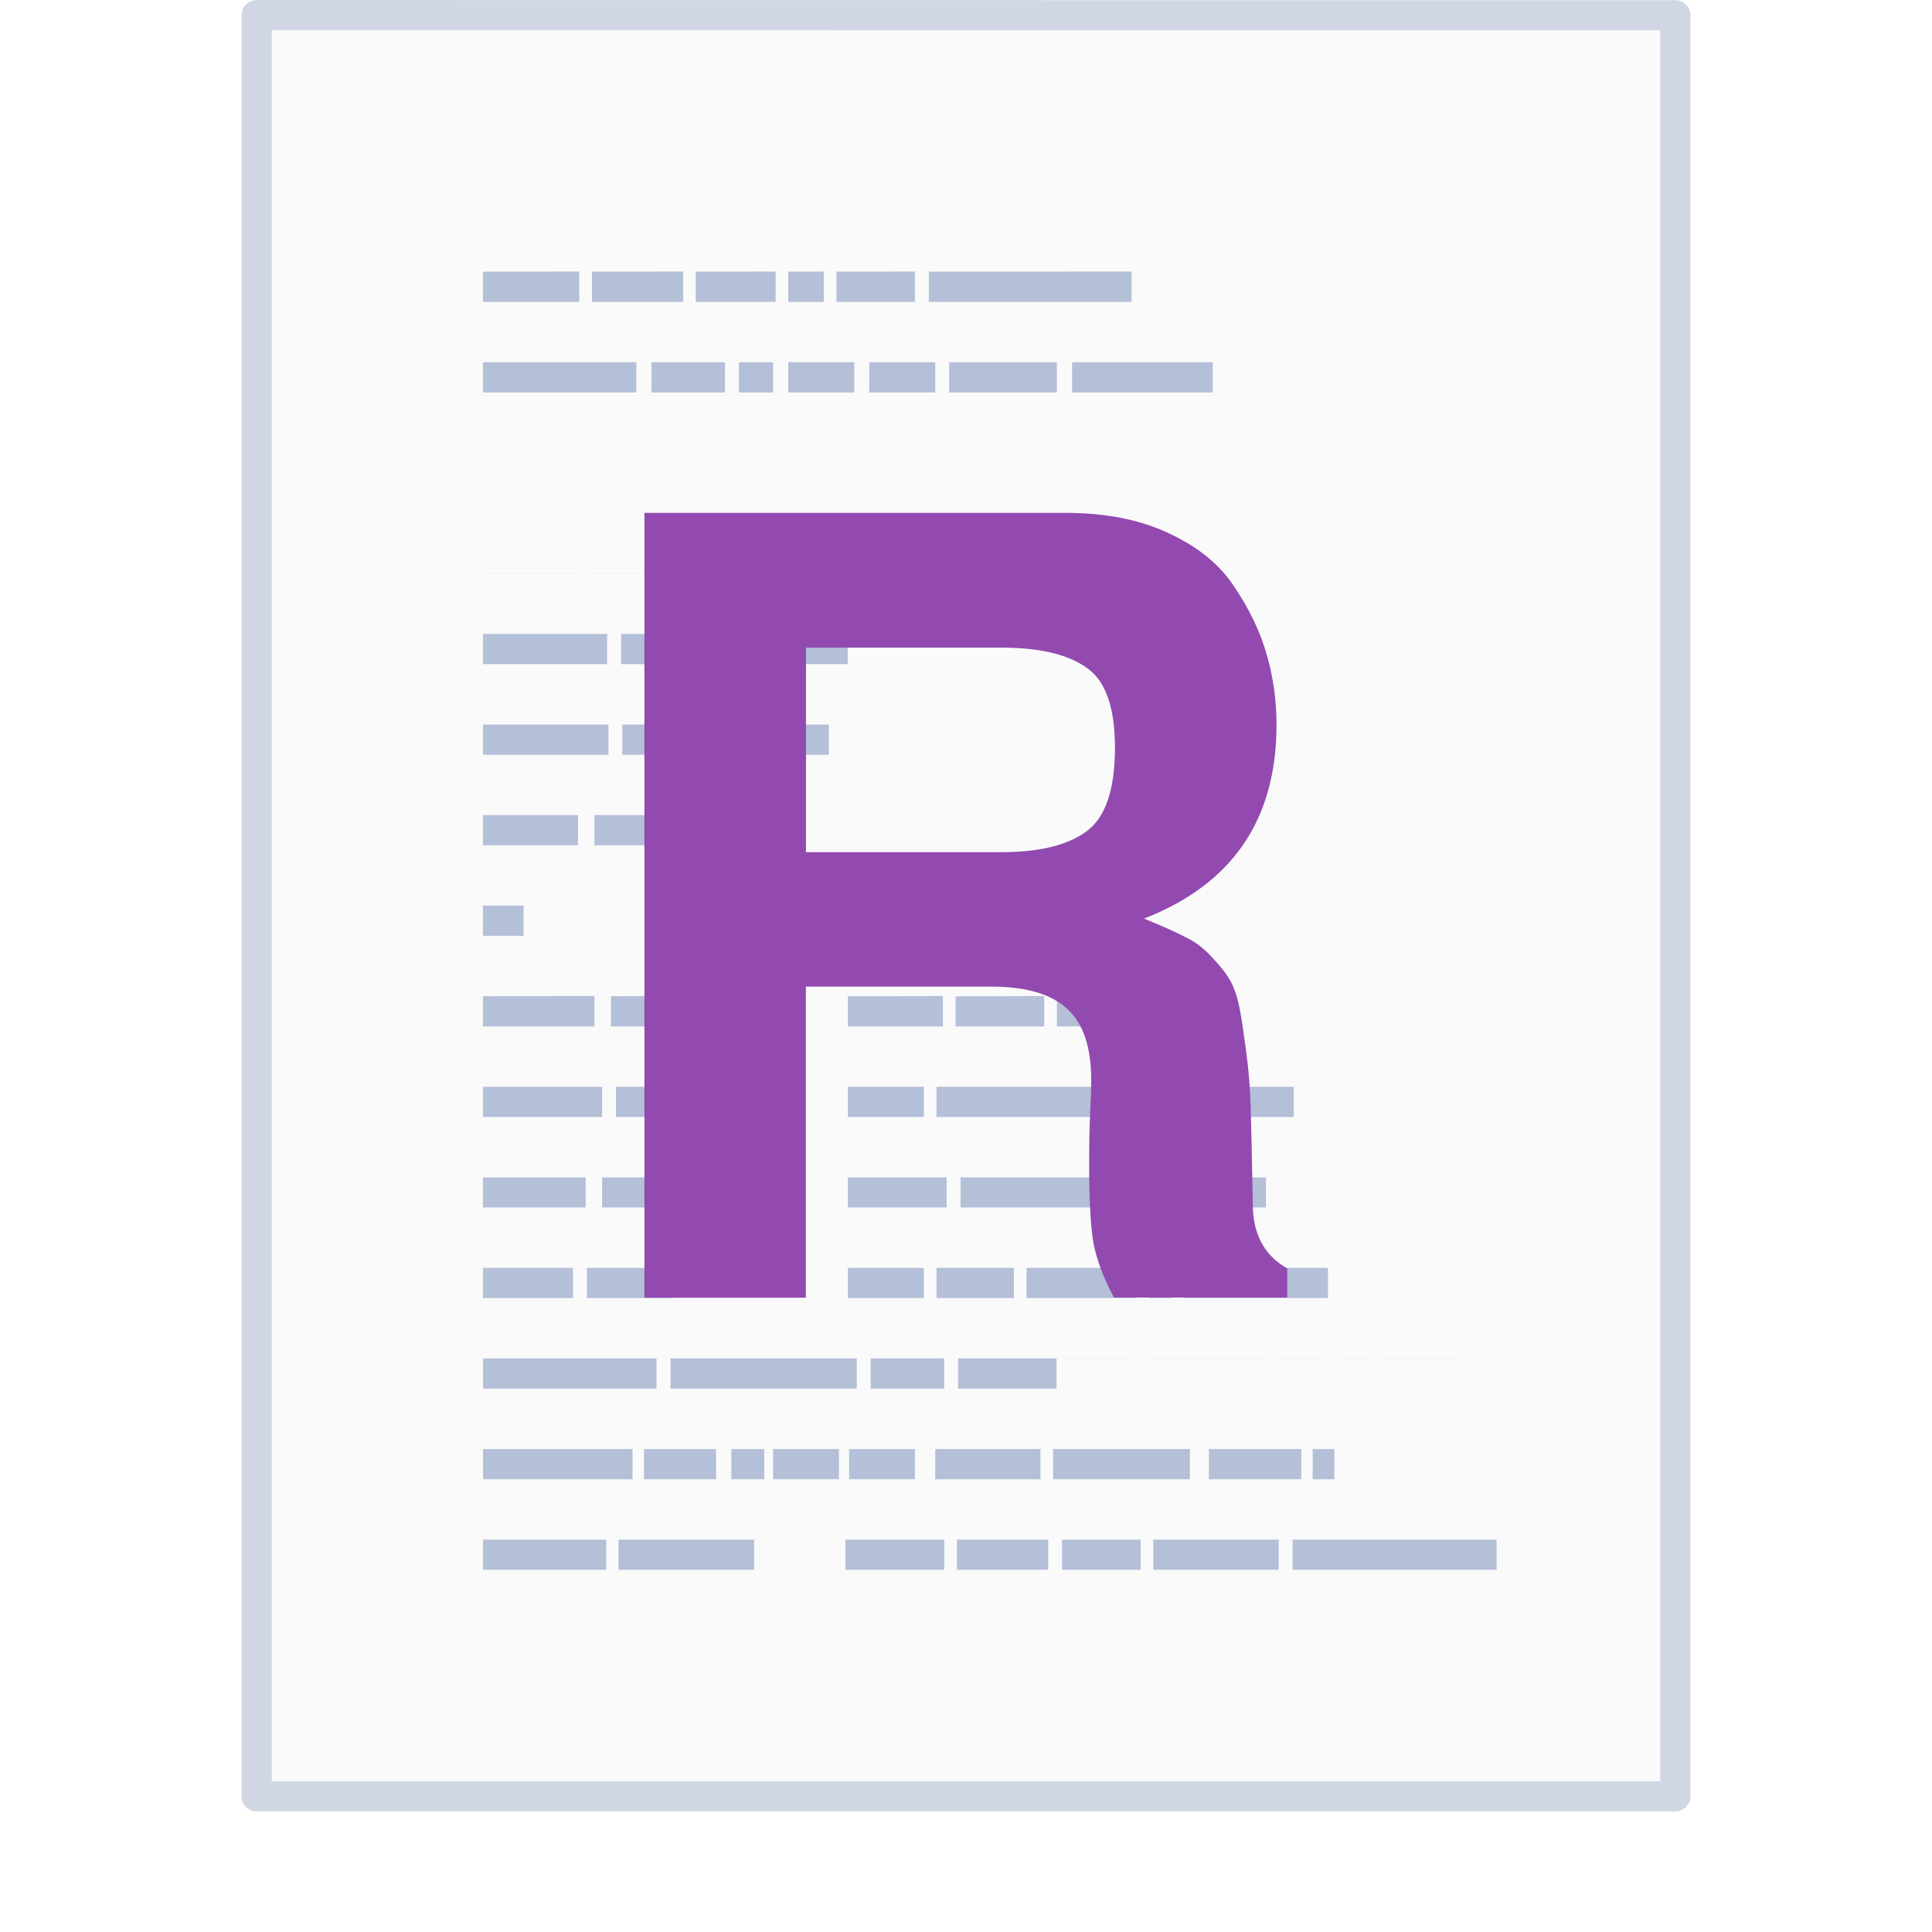
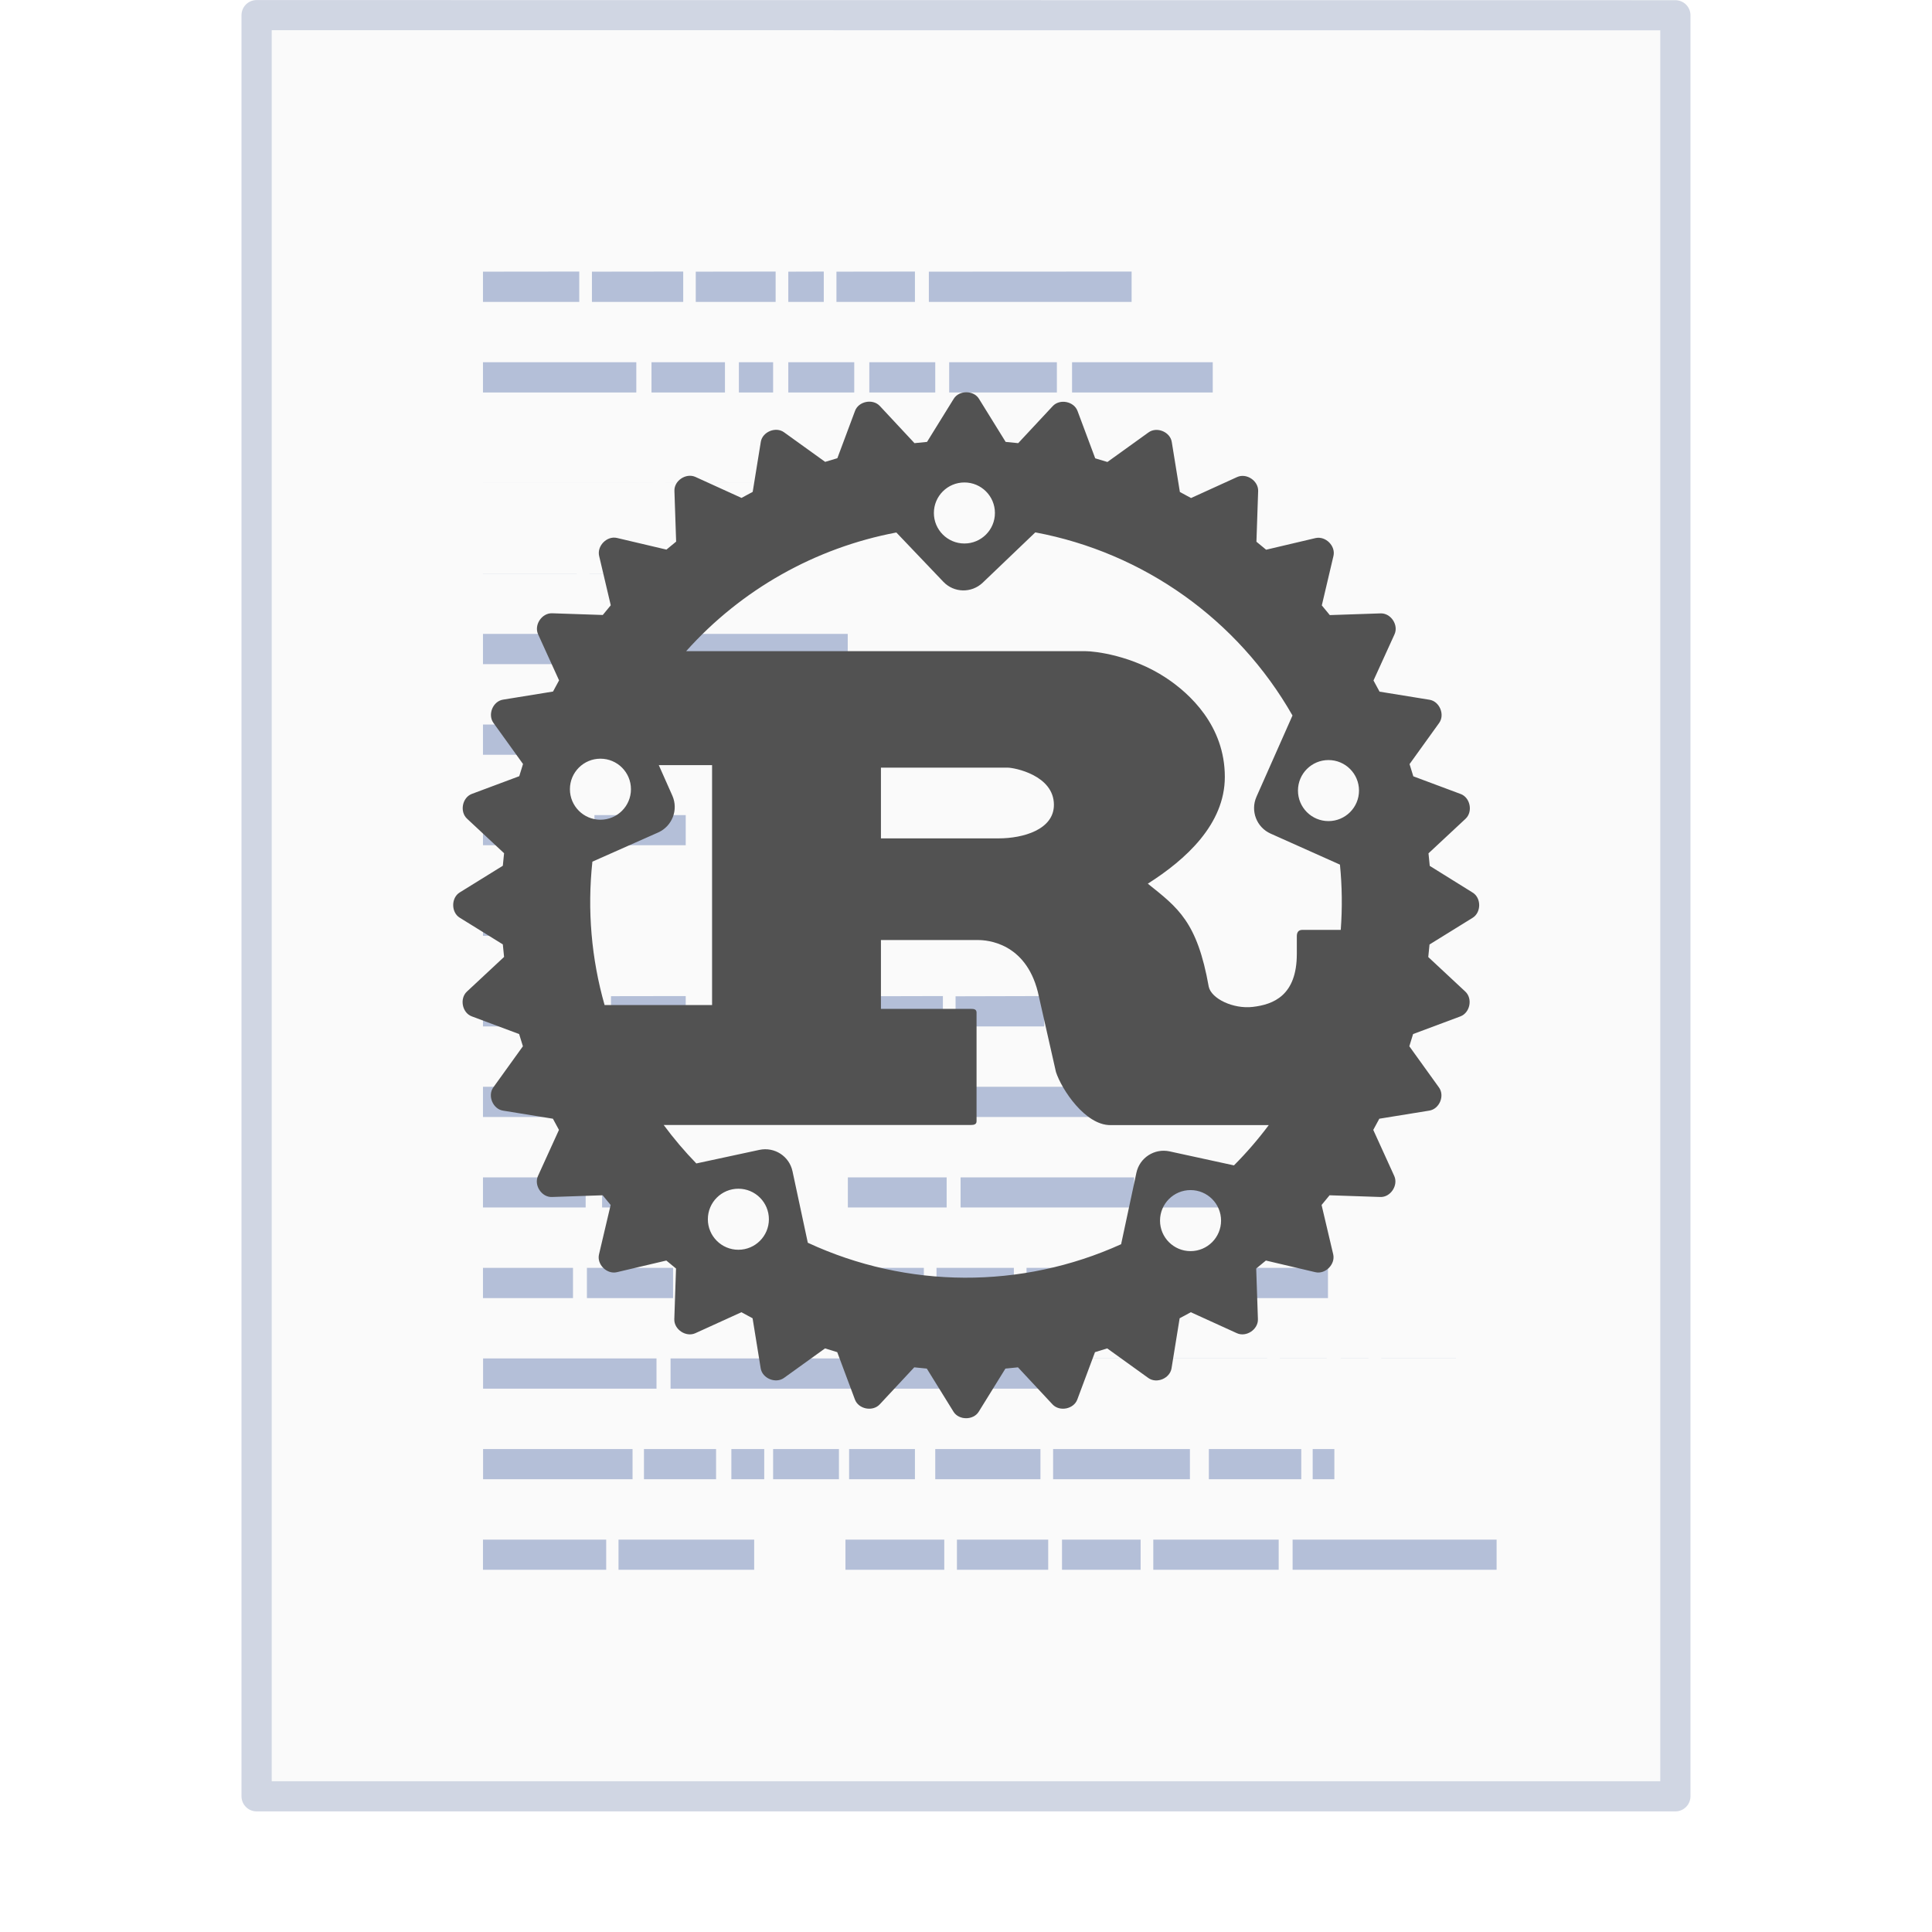
<svg xmlns="http://www.w3.org/2000/svg" width="64" height="64" version="1.1" viewBox="0 0 16.933 16.933">
  <g transform="translate(0 -261.5) scale(.26458)">
    <path d="M8.991 989.371l46.01.004v57.985H8.992v-57.989z" fill="#fafafa" />
    <path transform="matrix(1.3428 0 0 1.3408 -.228 988.19)" d="M6.5.5l35 .003v44.003h-35V.5z" fill="none" stroke="#4f6698" stroke-linejoin="round" stroke-opacity=".267" stroke-width=".745" />
    <rect y="988.36" width="64" height="64" rx="0" ry="0" fill="none" opacity=".75" />
  </g>
  <path d="M4.233 2.381v.265h.844V2.38zm.955 0v.265h.8V2.38zm.91 0v.265h.7V2.38zm.811 0v.265h.311V2.38zm.422 0v.265h.688V2.38zm.81 0v.265h1.777V2.38zm-3.908.794v.265h1.344v-.265zm1.477 0v.265h.644v-.265zm.766 0v.265h.3v-.265zm.433 0v.265h.578v-.265zm.71 0v.265h.578v-.265zm.7 0v.265h.944v-.265zm1.077 0v.265h1.233v-.265zm-5.163.794v.264h1.488V3.97zm1.6 0v.264H7.43V3.97zm-1.6.793v.265h.822v-.265zm.933 0v.265h.766v-.265zm.877 0v.265h.677v-.265zm1.388 3.97v.264h.833V8.73zm.944 0v.264h.777V8.73zm.888 0v.264h.655V8.73zm-1.832.793v.265h.666v-.265zm.777 0v.265h1.71v-.265zm1.821 0v.265h1.31v-.265zm-2.598.794v.264h.866v-.264zm.988 0v.264H9.94v-.264zm1.632 0v.264h1.044v-.264zm-2.62.793v.265h.666v-.265zm.777 0v.265h.678v-.265zm.789 0v.265h.966v-.265zm1.077 0v.265h.2v-.265zm.31 0v.265h1.255v-.265zM7.41 13.494v.264h.866v-.264zm.977 0v.264h.8v-.264zm.921 0v.264h.689v-.264zm.8 0v.264h1.099v-.264zm1.221 0v.264h1.788v-.264zM4.233 5.556v.265h1.088v-.265zm0 .794v.265h1.1V6.35zm1.211-.794v.265H7.43v-.265zm.01.794v.265h1.81V6.35zm.423 5.556v.265h1.632v-.265zm1.754 0v.265h.644v-.265zm.766 0v.265h1.532v-.265zm1.654 0v.265h1.055v-.265zm1.166 0v.265h.411v-.265zm.533 0v.265h.244v-.265zm.355 0v.265h.655v-.265zM6.41 12.7v.265h.288V12.7zm.366 0v.265h.577V12.7zm.666 0v.265h.577V12.7zm.755 0v.265h.922V12.7zm1.033 0v.265h1.199V12.7zm1.365 0v.265h.81V12.7zm.91 0v.265h.19V12.7zm-7.272.794h1.08v.264h-1.08zm.977-6.35v.264h.8v-.264zm-.977.793v.265h.356v-.265zm1.122.794v.265h.655V8.73zm.044.794v.265h.966v-.265zm-.122.794v.264h.733v-.264zm-.133.793v.265h.755v-.265zm-.91.794v.265h1.52v-.265zm0 .794v.265h1.31V12.7zm1.41 0v.265h.632V12.7zm-.223.794v.264H6.61v-.264zm-1.188-6.35v.264h.833v-.264zm0 1.587v.265h.977V8.73zm0 .794v.265h1.044v-.265zm0 .794v.264h.9v-.264zm0 .793v.265h.789v-.265z" fill="#b4bfd8" />
  <path d="M3.704 3.704h3.97v.529h-3.97z" fill="#fafafa" />
  <path d="M3.968 4.498h3.704v.529H3.968zm5.292 7.408h3.704v.529H9.26z" fill="#fafafa" />
-   <g fill="#924ab0" aria-label="R">
-     <path d="m9.546 10.195q0-0.283 0.009-0.444 0.009-0.16 0.009-0.283 0-0.434-0.208-0.623-0.208-0.198-0.67-0.198h-1.623v2.727h-1.415v-6.879h3.69q0.528 0 0.906 0.179 0.387 0.179 0.576 0.472 0.198 0.293 0.283 0.594 0.085 0.293 0.085 0.613 0 1.246-1.161 1.698 0.255 0.104 0.377 0.17 0.123 0.057 0.245 0.198 0.132 0.142 0.17 0.255 0.047 0.113 0.085 0.415 0.047 0.302 0.057 0.594 0.009 0.293 0.019 0.868 0 0.396 0.302 0.566v0.255h-1.519q-0.132-0.245-0.179-0.472-0.038-0.226-0.038-0.708zm0.226-3.642q0-0.528-0.245-0.698-0.245-0.179-0.755-0.179h-1.708v1.793h1.708q0.5 0 0.745-0.179 0.255-0.179 0.255-0.736z" fill="#924ab0" stroke-width=".265" />
-   </g>
+   <path d="m8.185 4.496a0.267 0.267 0 1 1 0.535 0 0.267 0.267 0 0 1-0.535 0m-3.19 2.421a0.267 0.267 0 1 1 0.535 0 0.267 0.267 0 0 1-0.535 0m6.381 0.012a0.267 0.267 0 0 1 0.535 0 0.267 0.267 0 0 1-0.535 0m-5.607 0.367a0.245 0.245 0 0 0 0.124-0.322l-0.119-0.268h0.467v2.103h-0.942a3.293 3.293 0 0 1-0.107-1.257zm1.952 0.052v-0.62h1.111c0.057 0 0.405 0.066 0.405 0.326 0 0.216-0.267 0.294-0.486 0.294zm-1.517 3.338a0.267 0.267 0 1 1 0.535 0 0.267 0.267 0 0 1-0.535 0m3.963 0.012a0.267 0.267 0 0 1 0.535 0 0.267 0.267 0 0 1-0.535 0m0.083-0.607c-0.132-0.028-0.262 0.056-0.29 0.188l-0.134 0.626a3.293 3.293 0 0 1-2.746-0.013l-0.134-0.626c-0.028-0.132-0.157-0.216-0.29-0.188l-0.553 0.119a3.293 3.293 0 0 1-0.286-0.337h2.691c0.03 0 0.051-0.006 0.051-0.033v-0.952c0-0.028-0.02-0.033-0.051-0.033h-0.787v-0.603h0.851c0.078 0 0.415 0.022 0.524 0.454l0.159 0.703c0.051 0.155 0.257 0.465 0.476 0.465h1.389a3.293 3.293 0 0 1-0.305 0.353zm1.494-2.513a3.293 3.293 0 0 1 7e-3 0.572h-0.337c-0.034 0-0.048 0.022-0.048 0.055v0.155c0 0.366-0.206 0.444-0.386 0.465-0.172 0.02-0.363-0.072-0.386-0.177-0.101-0.57-0.27-0.692-0.534-0.903 0.331-0.21 0.675-0.52 0.675-0.936 0-0.448-0.307-0.731-0.517-0.869-0.294-0.194-0.619-0.233-0.707-0.233h-3.497a3.293 3.293 0 0 1 1.842-1.04l0.412 0.432c0.093 0.098 0.247 0.101 0.345 0.008l0.461-0.441a3.293 3.293 0 0 1 2.254 1.605l-0.316 0.713a0.245 0.245 0 0 0 0.124 0.322zm0.787 0.011-0.011-0.11 0.325-0.303c0.066-0.062 0.041-0.186-0.043-0.217l-0.415-0.155-0.033-0.107 0.259-0.36c0.053-0.073 0.004-0.19-0.084-0.204l-0.438-0.071-0.053-0.098 0.184-0.404c0.038-0.082-0.032-0.188-0.123-0.184l-0.444 0.015-0.07-0.085 0.102-0.433c0.021-0.088-0.069-0.177-0.157-0.157l-0.433 0.102-0.085-0.07 0.015-0.444c0.003-0.09-0.102-0.16-0.184-0.123l-0.404 0.184-0.098-0.053-0.071-0.438c-0.014-0.089-0.131-0.137-0.204-0.084l-0.36 0.259-0.107-0.032-0.155-0.415c-0.031-0.084-0.155-0.109-0.217-0.043l-0.303 0.325-0.11-0.011-0.234-0.378c-0.047-0.076-0.174-0.076-0.221 0l-0.234 0.378-0.11 0.011-0.304-0.326c-0.062-0.066-0.186-0.041-0.217 0.043l-0.155 0.415-0.107 0.032-0.36-0.259c-0.073-0.053-0.19-0.004-0.204 0.084l-0.071 0.438-0.098 0.053-0.404-0.184c-0.082-0.037-0.188 0.033-0.184 0.123l0.015 0.444-0.085 0.07-0.433-0.102c-0.088-0.021-0.177 0.069-0.157 0.157l0.102 0.433-0.07 0.085-0.444-0.015c-0.09-0.003-0.16 0.102-0.123 0.184l0.184 0.404-0.053 0.098-0.438 0.071c-0.089 0.014-0.137 0.131-0.084 0.204l0.259 0.36-0.033 0.107-0.415 0.155c-0.084 0.031-0.109 0.155-0.043 0.217l0.325 0.303-0.011 0.11-0.378 0.234c-0.076 0.047-0.076 0.174 0 0.221l0.378 0.234 0.011 0.11-0.326 0.304c-0.066 0.062-0.041 0.186 0.043 0.217l0.415 0.155 0.033 0.107-0.259 0.36c-0.053 0.073-0.004 0.19 0.084 0.204l0.438 0.071 0.053 0.098-0.184 0.404c-0.037 0.082 0.033 0.188 0.123 0.184l0.444-0.015 0.07 0.085-0.102 0.433c-0.021 0.088 0.069 0.177 0.157 0.156l0.433-0.102 0.085 0.07-0.015 0.444c-0.003 0.09 0.102 0.16 0.184 0.123l0.404-0.184 0.098 0.053 0.071 0.438c0.014 0.089 0.131 0.137 0.204 0.085l0.36-0.259 0.107 0.033 0.155 0.415c0.031 0.084 0.155 0.109 0.217 0.043l0.303-0.325 0.11 0.011 0.234 0.378c0.047 0.076 0.174 0.076 0.221 0l0.234-0.378 0.11-0.011 0.303 0.325c0.062 0.066 0.186 0.041 0.217-0.043l0.155-0.415 0.107-0.033 0.36 0.259c0.073 0.053 0.19 0.004 0.204-0.085l0.071-0.438 0.098-0.053 0.404 0.184c0.082 0.037 0.187-0.033 0.184-0.123l-0.015-0.444 0.085-0.07 0.433 0.102c0.088 0.021 0.177-0.069 0.157-0.156l-0.102-0.433 0.07-0.085 0.444 0.015c0.09 0.004 0.16-0.102 0.123-0.184l-0.184-0.404 0.053-0.098 0.438-0.071c0.089-0.014 0.138-0.131 0.084-0.204l-0.259-0.36 0.033-0.107 0.415-0.155c0.084-0.032 0.109-0.155 0.043-0.217l-0.325-0.303 0.011-0.11 0.378-0.234c0.076-0.047 0.077-0.174 0-0.221z" fill="#525252" />
</svg>
